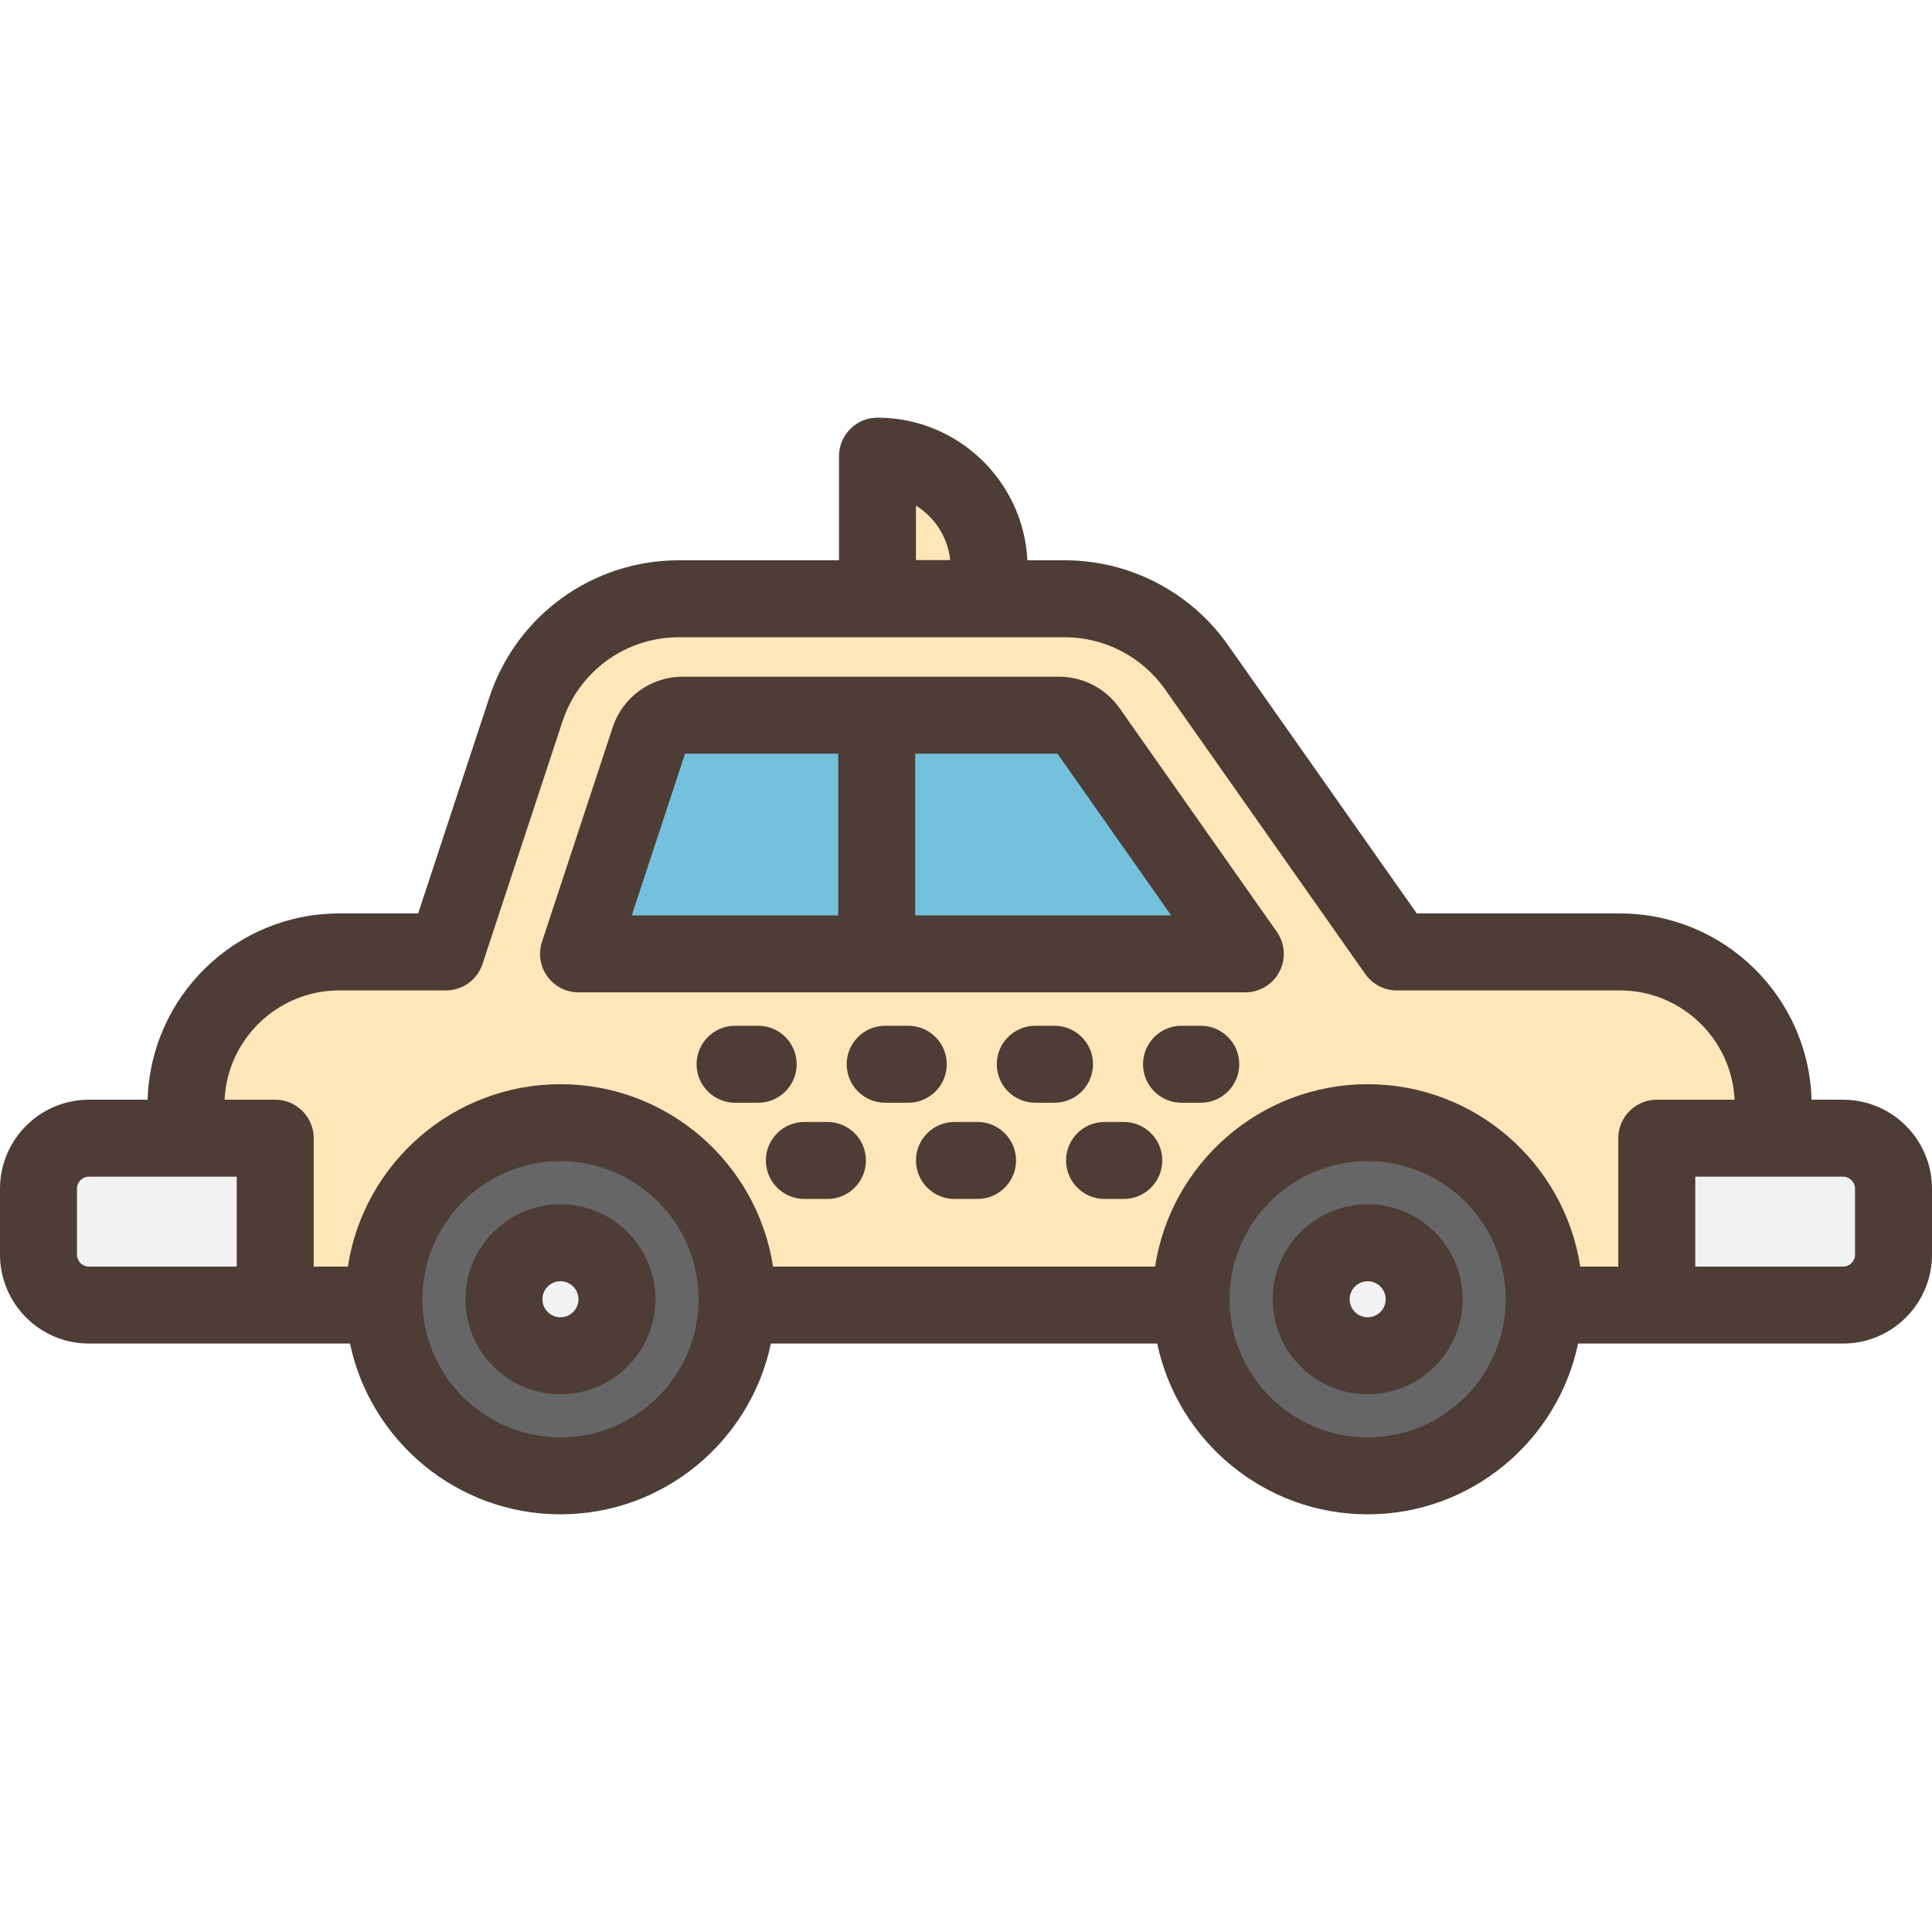
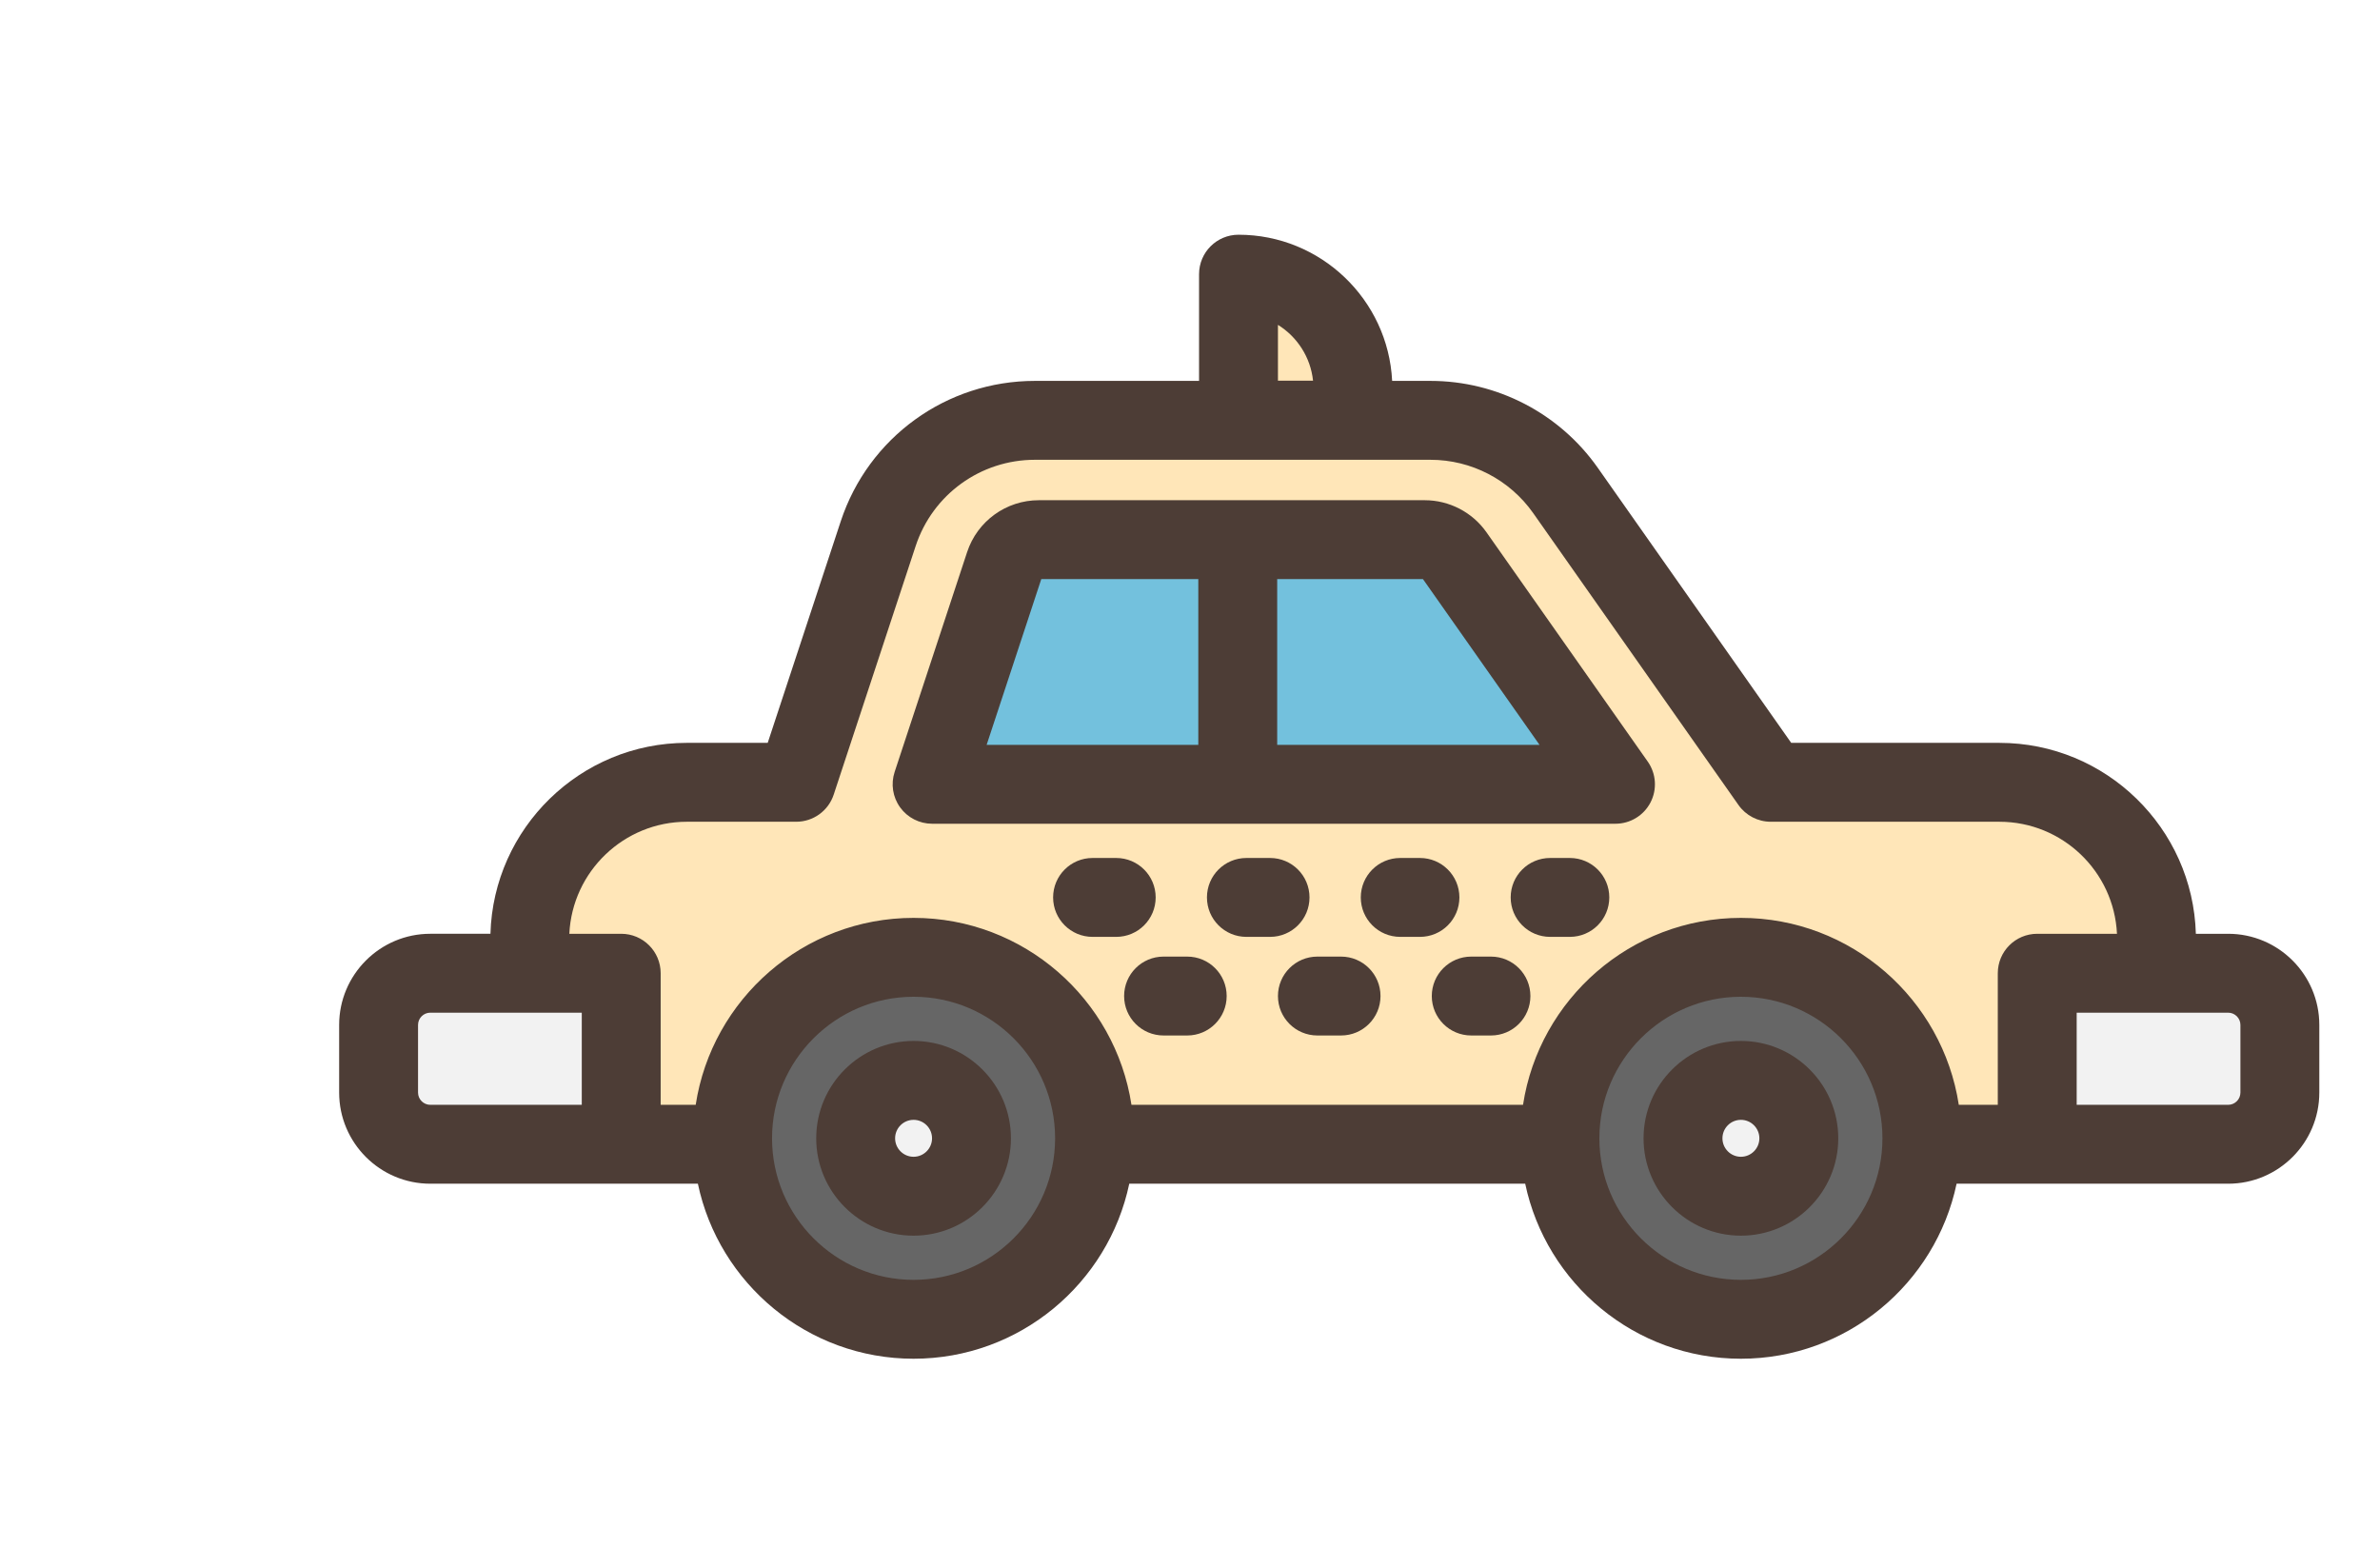
- <svg xmlns="http://www.w3.org/2000/svg" height="800px" width="800px" version="1.1" id="Layer_1" viewBox="0 0 512 512" xml:space="preserve">
+ <svg xmlns="http://www.w3.org/2000/svg" height="780px" width="1200px" version="1.1" id="Layer_1" viewBox="20 50 400 400" xml:space="preserve">
  <path style="fill:#FFE6B8;" d="M429.295,252.27h-59.136l-53.076-75.467c-7.99-11.362-21.011-18.122-34.901-18.122H179.901  c-18.418,0-34.756,11.818-40.522,29.308l-21.192,64.28H89.904c-22.436,0-40.624,18.188-40.624,40.624v52.965h420.639v-52.965  C469.919,270.458,451.731,252.27,429.295,252.27z" />
  <path style="fill:#73C1DD;" d="M330.017,252.784l-41.693-59.283c-1.749-2.487-4.6-3.967-7.64-3.967h-99.76  c-4.032,0-7.609,2.587-8.87,6.416l-18.737,56.834H330.017z" />
  <g>
    <circle style="fill:#666666;" cx="148.531" cy="344.315" r="46.795" />
    <circle style="fill:#666666;" cx="362.449" cy="344.315" r="46.795" />
  </g>
  <g>
    <circle style="fill:#F2F2F2;" cx="148.531" cy="344.315" r="14.974" />
    <circle style="fill:#F2F2F2;" cx="362.449" cy="344.315" r="14.974" />
    <path style="fill:#F2F2F2;" d="M23.569,345.86h49.365v-44.224H23.569c-7.384,0-13.37,5.986-13.37,13.37v17.483   C10.199,339.874,16.185,345.86,23.569,345.86z" />
    <path style="fill:#F2F2F2;" d="M488.431,345.86h-49.365v-44.224h49.366c7.384,0,13.37,5.986,13.37,13.37v17.483   C501.801,339.874,495.815,345.86,488.431,345.86z" />
  </g>
  <path style="fill:#FFE6B8;" d="M232.542,120.888L232.542,120.888v37.737h29.578v-8.159  C262.12,134.131,248.877,120.888,232.542,120.888z" />
  <g>
    <path style="fill:#4D3D36;" d="M153.315,262.983h176.7c3.806,0,7.297-2.12,9.052-5.499c1.754-3.379,1.481-7.454-0.709-10.567   l-41.693-59.283c-3.654-5.197-9.629-8.299-15.982-8.299h-99.76c-8.453,0-15.911,5.394-18.556,13.422l-18.737,56.834   c-1.025,3.108-0.496,6.519,1.423,9.17C146.969,261.414,150.044,262.983,153.315,262.983z M310.374,242.585h-67.829v-42.852h37.692   L310.374,242.585z M181.545,199.734h40.602v42.852h-54.729L181.545,199.734z" />
    <path style="fill:#4D3D36;" d="M148.526,319.143c-13.88,0-25.174,11.293-25.174,25.174c0,13.88,11.293,25.174,25.174,25.174   c13.881,0,25.174-11.293,25.174-25.174S162.407,319.143,148.526,319.143z M148.526,349.092c-2.633,0-4.775-2.142-4.775-4.775   c0-2.633,2.142-4.775,4.775-4.775c2.633,0,4.775,2.143,4.775,4.775S151.159,349.092,148.526,349.092z" />
    <path style="fill:#4D3D36;" d="M362.445,319.143c-13.88,0-25.174,11.293-25.174,25.174c0,13.88,11.293,25.174,25.174,25.174   s25.174-11.293,25.174-25.174S376.326,319.143,362.445,319.143z M362.445,349.092c-2.632,0-4.775-2.142-4.775-4.775   c0-2.633,2.143-4.775,4.775-4.775s4.775,2.143,4.775,4.775S365.077,349.092,362.445,349.092z" />
    <path style="fill:#4D3D36;" d="M488.432,356.058c12.996,0,23.568-10.574,23.568-23.569v-17.483   c0-12.996-10.572-23.569-23.568-23.569h-8.351c-0.776-27.351-23.251-49.365-50.786-49.365h-53.841l-50.029-71.135   c-9.887-14.061-26.054-22.455-43.243-22.455h-9.914c-1.037-21.014-18.458-37.792-39.727-37.792   c-5.633,0-10.199,4.566-10.199,10.199v27.593h-42.442c-22.871,0-43.049,14.594-50.209,36.314L110.81,242.07H89.904   c-27.535,0-50.01,22.015-50.786,49.365H23.569C10.574,291.437,0,302.01,0,315.006v17.483c0,12.996,10.574,23.569,23.569,23.569   h69.185c5.428,25.811,28.369,45.252,55.771,45.252s50.343-19.441,55.771-45.252h102.376c5.428,25.811,28.37,45.252,55.771,45.252   c27.401,0,50.343-19.441,55.771-45.252h70.216V356.058z M242.741,133.994c4.96,3.082,8.433,8.342,9.073,14.432h-9.073V133.994z    M89.904,262.469h28.282c4.402,0,8.308-2.825,9.686-7.006l21.192-64.28c4.398-13.341,16.79-22.303,30.836-22.303h102.282   c10.557,0,20.485,5.156,26.558,13.79l53.076,75.467c1.91,2.716,5.023,4.333,8.343,4.333h59.136   c16.287,0,29.624,12.865,30.388,28.967h-20.618c-5.632,0-10.199,4.566-10.199,10.199v34.025h-10.083   c-4.183-27.333-27.854-48.337-56.337-48.337c-28.483,0-52.155,21.004-56.337,48.337H204.864   c-4.183-27.333-27.853-48.337-56.337-48.337s-52.155,21.004-56.337,48.337h-9.056v-34.025c0-5.633-4.566-10.199-10.199-10.199   H59.516C60.28,275.335,73.617,262.469,89.904,262.469z M23.569,335.66c-1.748,0-3.171-1.423-3.171-3.171v-17.483   c0-1.748,1.423-3.171,3.171-3.171h39.166v23.825H23.569z M148.526,380.913c-20.179,0-36.596-16.417-36.596-36.595   s16.417-36.596,36.596-36.596c20.179,0,36.596,16.417,36.596,36.596C185.122,364.497,168.705,380.913,148.526,380.913z    M362.445,380.913c-20.179,0-36.596-16.417-36.596-36.595s16.417-36.596,36.596-36.596s36.596,16.417,36.596,36.596   C399.041,364.497,382.624,380.913,362.445,380.913z M449.264,335.66v-23.825h39.167c1.748,0,3.17,1.423,3.17,3.171v17.483   c0,1.748-1.423,3.171-3.17,3.171L449.264,335.66L449.264,335.66z" />
    <path style="fill:#4D3D36;" d="M297.817,297.334h-5.1c-5.632,0-10.199,4.566-10.199,10.199s4.567,10.199,10.199,10.199h5.1   c5.632,0,10.199-4.566,10.199-10.199S303.449,297.334,297.817,297.334z" />
    <path style="fill:#4D3D36;" d="M259.06,297.334h-6.12c-5.633,0-10.199,4.566-10.199,10.199s4.566,10.199,10.199,10.199h6.12   c5.632,0,10.199-4.566,10.199-10.199S264.692,297.334,259.06,297.334z" />
    <path style="fill:#4D3D36;" d="M289.657,282.036c0-5.633-4.567-10.199-10.199-10.199h-5.1c-5.632,0-10.199,4.566-10.199,10.199   s4.567,10.199,10.199,10.199h5.1C285.09,292.235,289.657,287.669,289.657,282.036z" />
    <path style="fill:#4D3D36;" d="M250.9,282.036c0-5.633-4.566-10.199-10.199-10.199h-6.12c-5.633,0-10.199,4.566-10.199,10.199   s4.566,10.199,10.199,10.199h6.12C246.334,292.235,250.9,287.669,250.9,282.036z" />
    <path style="fill:#4D3D36;" d="M318.215,271.836h-5.1c-5.632,0-10.199,4.566-10.199,10.199s4.567,10.199,10.199,10.199h5.1   c5.632,0,10.199-4.566,10.199-10.199S323.847,271.836,318.215,271.836z" />
    <path style="fill:#4D3D36;" d="M211.124,282.036c0-5.633-4.566-10.199-10.199-10.199h-6.12c-5.633,0-10.199,4.566-10.199,10.199   s4.566,10.199,10.199,10.199h6.12C206.557,292.235,211.124,287.669,211.124,282.036z" />
    <path style="fill:#4D3D36;" d="M219.283,297.334h-6.12c-5.633,0-10.199,4.566-10.199,10.199s4.566,10.199,10.199,10.199h6.12   c5.633,0,10.199-4.566,10.199-10.199S224.916,297.334,219.283,297.334z" />
  </g>
</svg>
